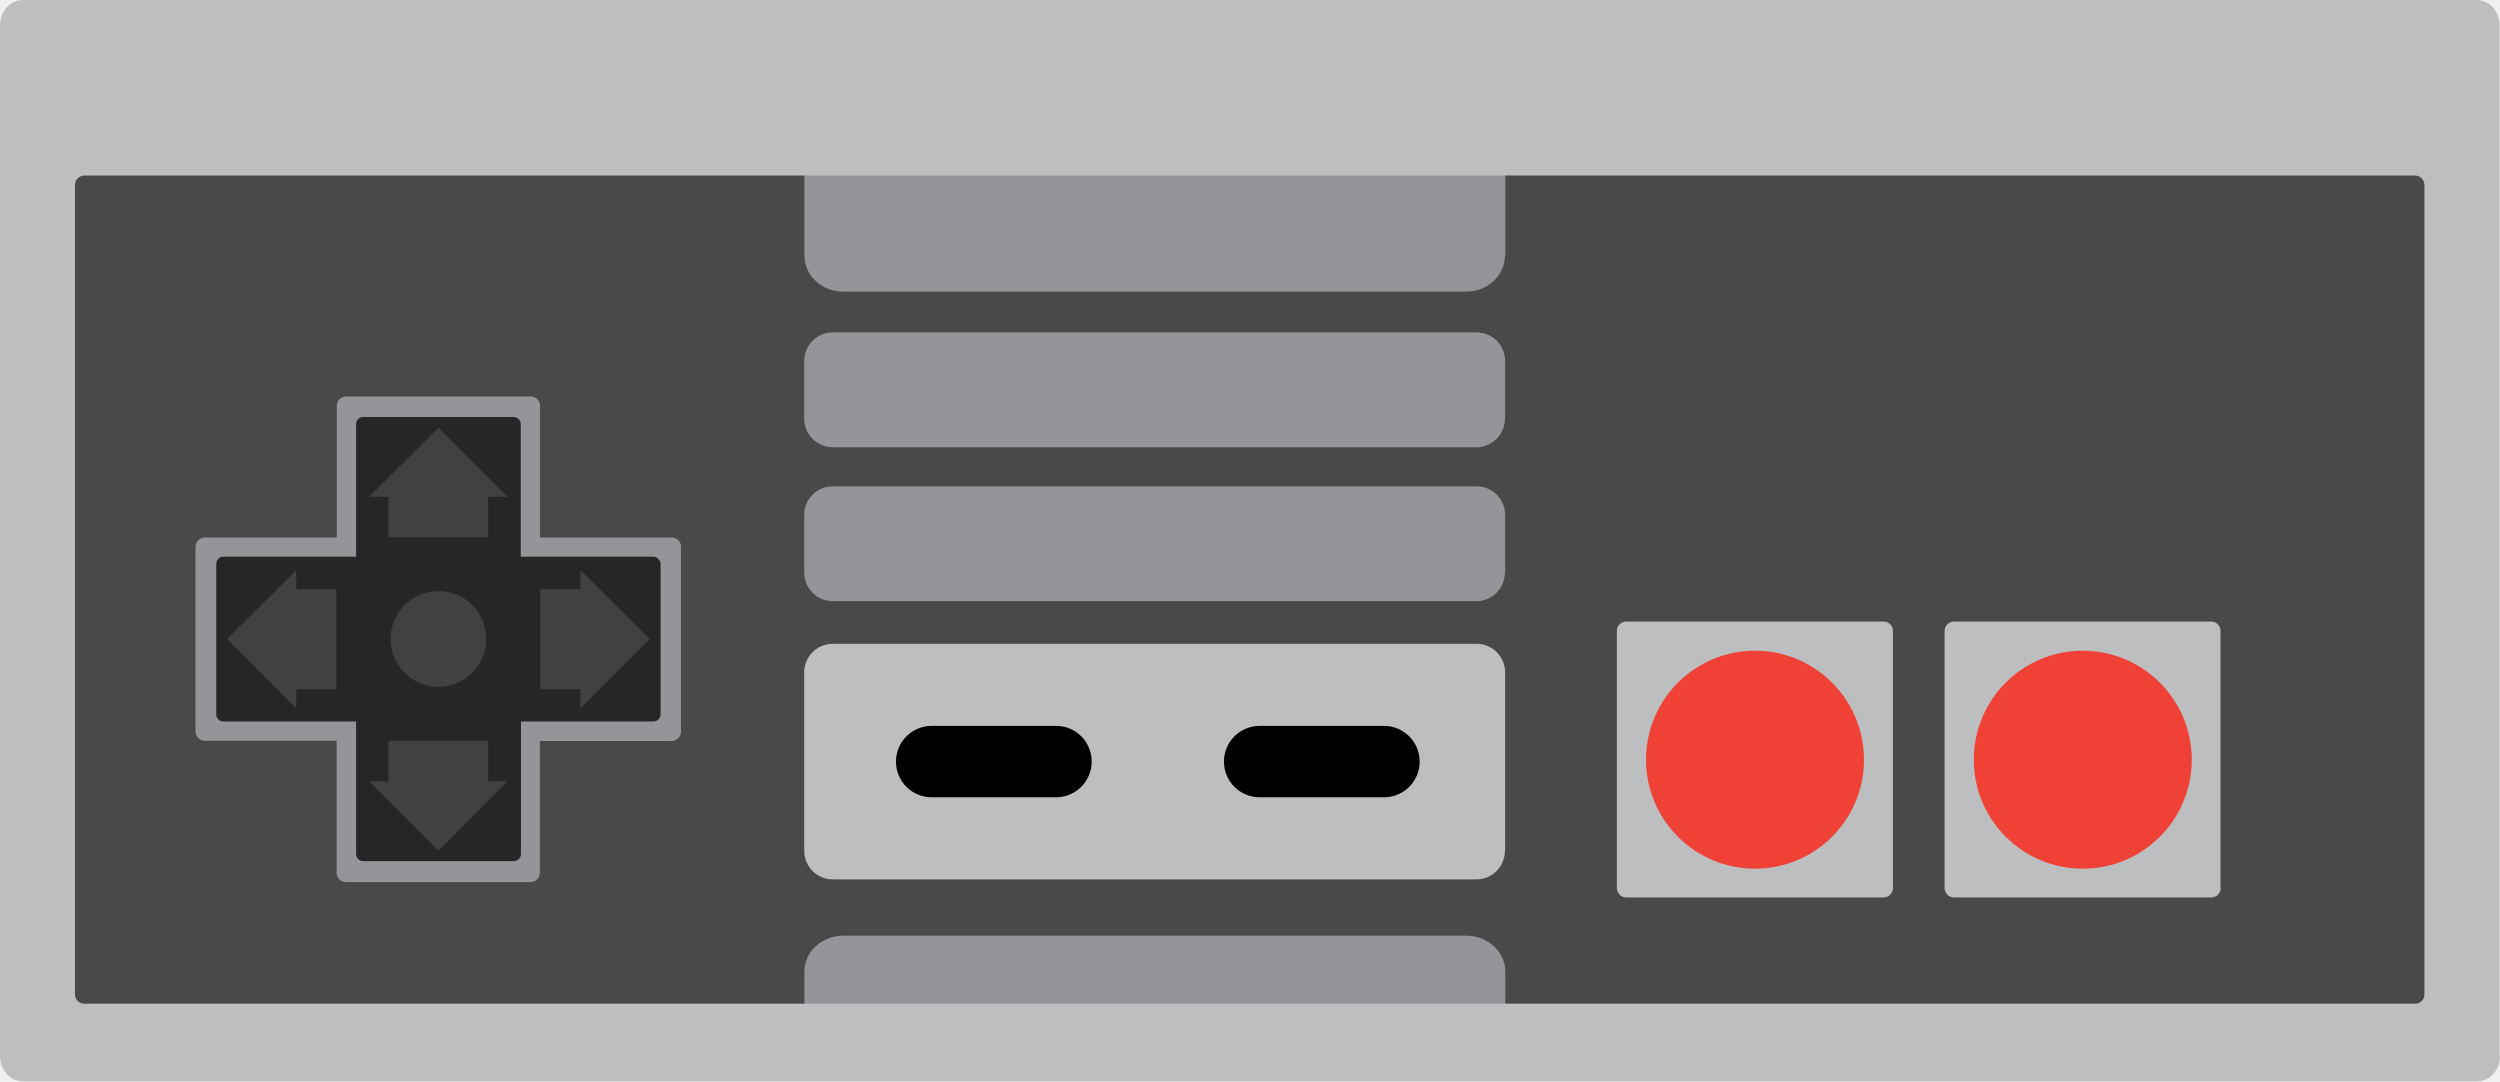
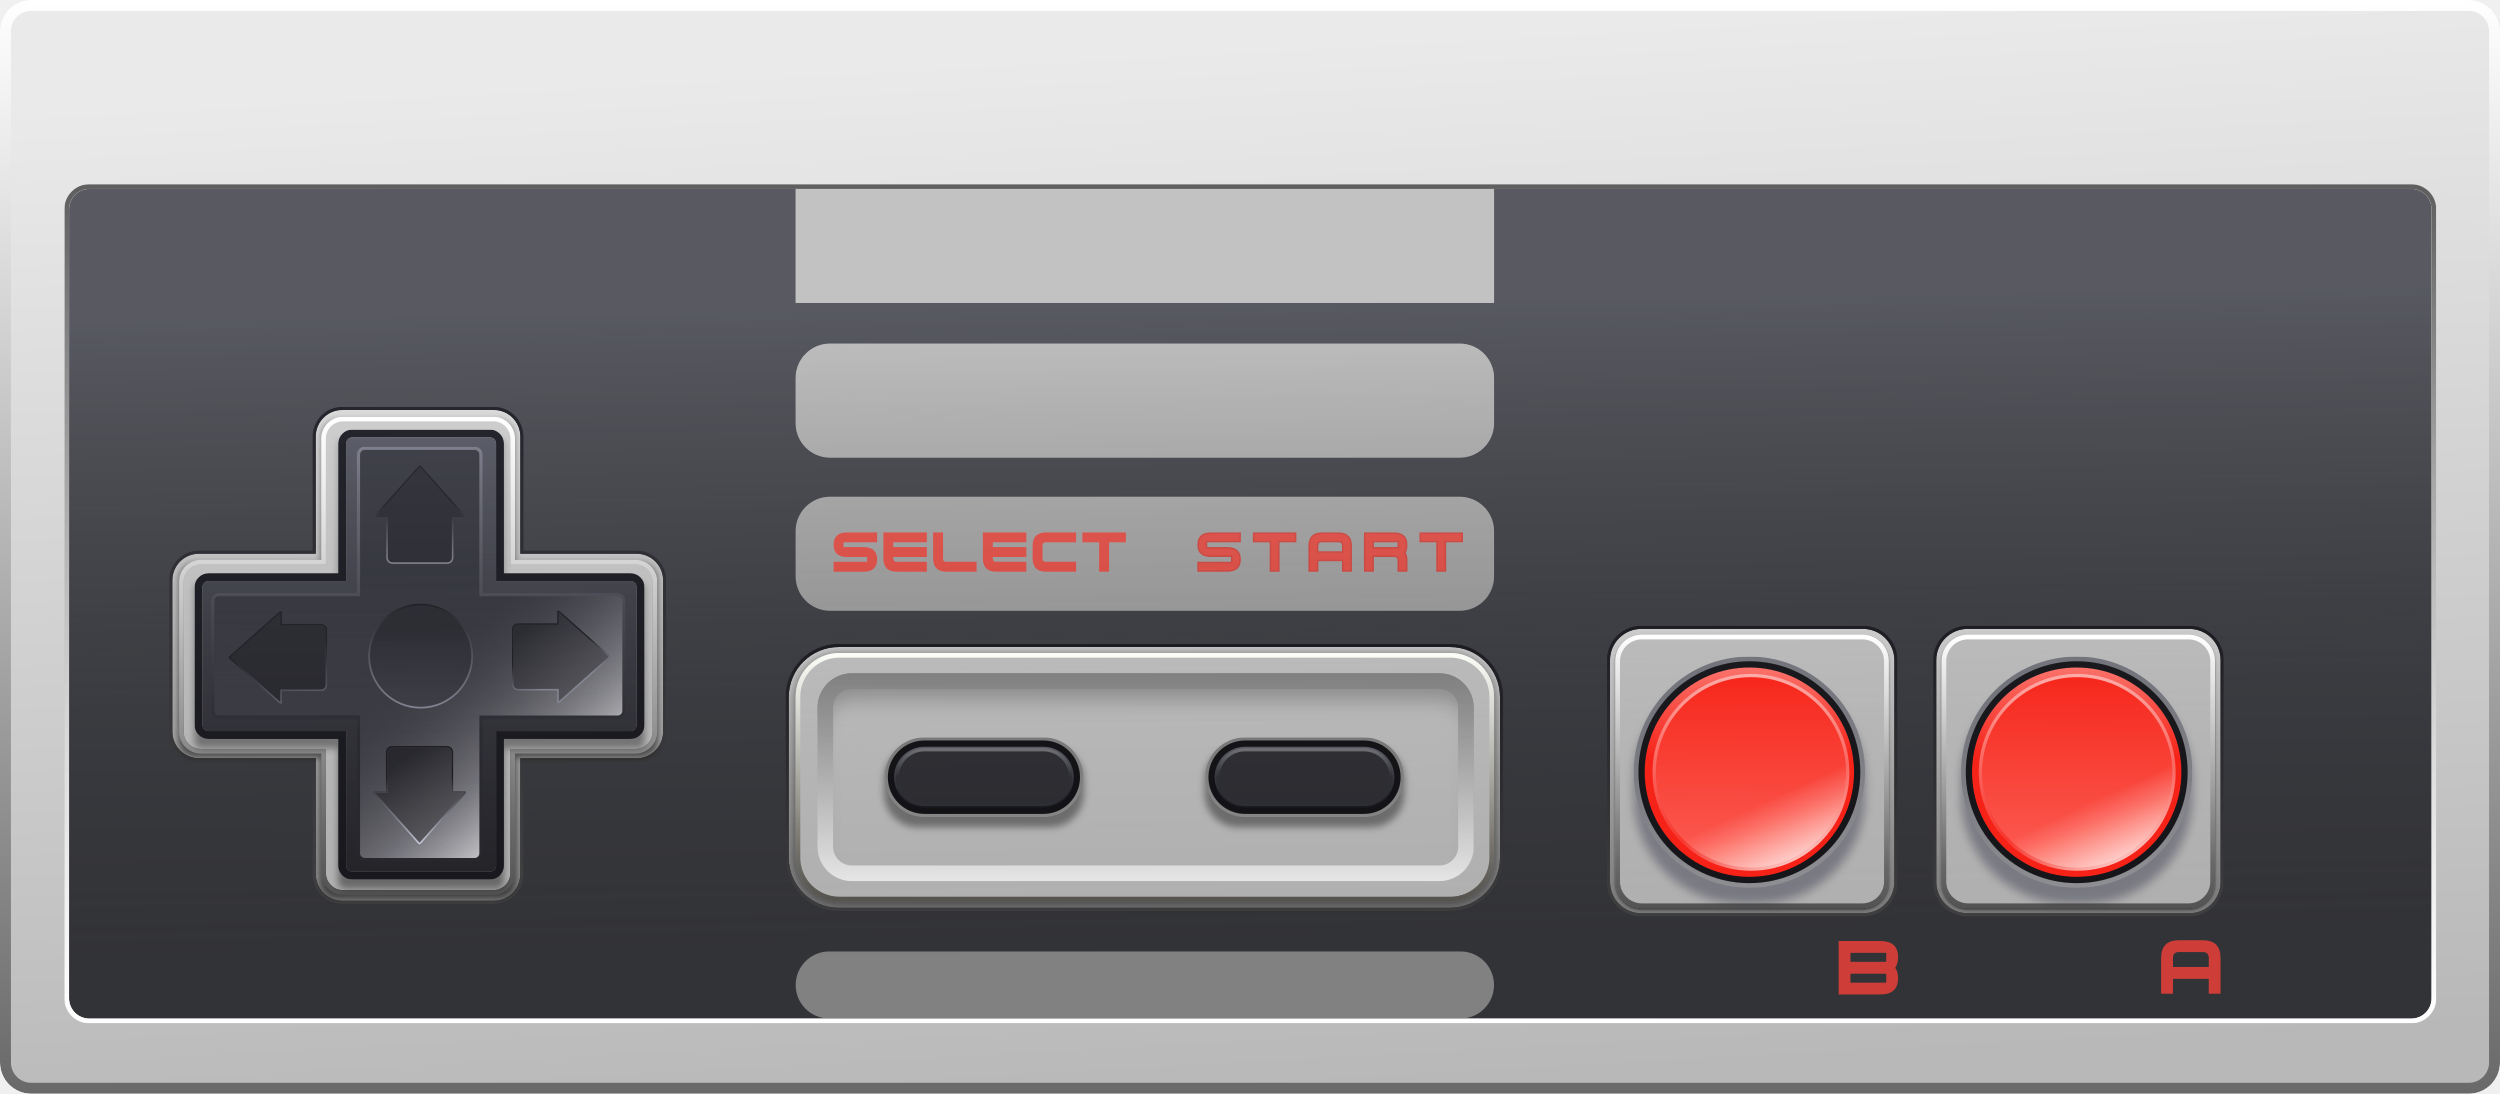
- <svg xmlns="http://www.w3.org/2000/svg" version="1.1" baseProfile="tiny" x="0px" y="0px" viewBox="0 163.4 1190.6 515.1" xml:space="preserve">
-   <rect x="30.4" y="241.6" fill="#494949" width="1128.8" height="404.6" />
-   <path fill="#939598" d="M319.9,419.4h-62.7v-62.7c0-2.5-2-4.5-4.5-4.5h-87.8c-2.5,0-4.5,2-4.5,4.5v62.7H97.6c-2.5,0-4.5,2-4.5,4.5  v87.8c0,2.5,2,4.5,4.5,4.5h62.7V579c0,2.5,2,4.5,4.5,4.5h87.8c2.5,0,4.5-2,4.5-4.5v-62.7h62.7c2.5,0,4.5-2,4.5-4.5v-87.8  C324.5,421.4,322.4,419.4,319.9,419.4z" />
-   <g>
-     <path fill="#BCBEC0" d="M901.5,586.3c0,2.5-2,4.5-4.5,4.5H774.5c-2.5,0-4.5-2-4.5-4.5V463.9c0-2.5,2-4.5,4.5-4.5H897   c2.5,0,4.5,2,4.5,4.5L901.5,586.3L901.5,586.3z" />
-     <circle id="b" fill="#EF4136" cx="835.8" cy="525.2" r="51.9" />
+ <svg xmlns="http://www.w3.org/2000/svg" xmlns:xlink="http://www.w3.org/1999/xlink" width="1600px" height="700px" viewBox="0 0 1600 700" version="1.1" style="background: #000000;">
+   <defs>
+     <linearGradient x1="38.131%" y1="5.319%" x2="50%" y2="100%" id="linearGradient-1">
+       <stop stop-color="#EAEAEA" offset="0%" />
+       <stop stop-color="#B8B8B8" offset="100%" />
+     </linearGradient>
+     <linearGradient x1="50%" y1="0%" x2="50%" y2="100%" id="linearGradient-2">
+       <stop stop-color="#FFFFFF" offset="0%" />
+       <stop stop-color="#696969" offset="100%" />
+     </linearGradient>
+     <rect id="path-3" x="0" y="-8.94069672e-08" width="1600" height="700" rx="20" />
+     <mask id="mask-4" maskContentUnits="userSpaceOnUse" maskUnits="objectBoundingBox" x="0" y="0" width="1600" height="700" fill="white">
+       <use xlink:href="#path-3" />
+     </mask>
+     <mask id="mask-6" maskContentUnits="userSpaceOnUse" maskUnits="objectBoundingBox" x="0" y="0" width="1600" height="700" fill="white">
+       <use xlink:href="#path-3" />
+     </mask>
+     <linearGradient x1="50%" y1="0%" x2="50%" y2="100%" id="linearGradient-7">
+       <stop stop-color="#686868" offset="0%" />
+       <stop stop-color="#FEFEFE" offset="100%" />
+     </linearGradient>
+     <rect id="path-8" x="44.2" y="120.9" width="1512" height="531" rx="13" />
+     <mask id="mask-9" maskContentUnits="userSpaceOnUse" maskUnits="objectBoundingBox" x="-3" y="-3" width="1518" height="537">
+       <rect x="41.2" y="117.9" width="1518" height="537" fill="white" />
+       <use xlink:href="#path-8" fill="black" />
+     </mask>
+     <linearGradient x1="50%" y1="0%" x2="50%" y2="100%" id="linearGradient-10">
+       <stop stop-color="#CCCCCC" offset="0%" />
+       <stop stop-color="#949494" offset="100%" />
+     </linearGradient>
+     <linearGradient x1="50%" y1="0%" x2="50%" y2="100%" id="linearGradient-11">
+       <stop stop-color="#1D1D23" offset="0%" />
+       <stop stop-color="#4D4D4F" offset="100%" />
+     </linearGradient>
+     <path d="M223,92.4 L223,17.399 C223,8.009 215.391,0.4 206.005,0.4 L109.095,0.4 C99.704,0.4 92.1,8.011 92.1,17.399 L92.1,92.4 L17.299,92.4 C7.909,92.4 0.3,100.009 0.3,109.395 L0.3,206.305 C0.3,215.696 7.911,223.3 17.299,223.3 L92.1,223.3 L92.1,297.501 C92.1,306.891 99.709,314.5 109.095,314.5 L206.005,314.5 C215.396,314.5 223,306.889 223,297.501 L223,223.3 L297.401,223.3 C306.791,223.3 314.4,215.691 314.4,206.305 L314.4,109.395 C314.4,100.004 306.789,92.4 297.401,92.4 L223,92.4 Z" id="path-12" />
+     <mask id="mask-13" maskContentUnits="userSpaceOnUse" maskUnits="objectBoundingBox" x="-2" y="-2" width="318.1" height="318.1">
+       <rect x="-1.7" y="-1.6" width="318.1" height="318.1" fill="white" />
+       <use xlink:href="#path-12" fill="black" />
+     </mask>
+     <linearGradient x1="50%" y1="0%" x2="50%" y2="100%" id="linearGradient-14">
+       <stop stop-color="#FEFEFE" offset="0%" />
+       <stop stop-color="#666666" offset="100%" />
+     </linearGradient>
+     <path d="M216.6,217.3 L296.601,217.3 C302.674,217.3 307.6,212.377 307.6,206.305 L307.6,110.295 C307.6,104.22 302.675,99.3 296.601,99.3 L216.6,99.3 L216.6,18.699 C216.6,12.626 211.677,7.7 205.605,7.7 L109.595,7.7 C103.52,7.7 98.6,12.625 98.6,18.699 L98.6,99.3 L18.599,99.3 C12.526,99.3 7.6,104.223 7.6,110.295 L7.6,206.305 C7.6,212.38 12.525,217.3 18.599,217.3 L98.6,217.3 L98.6,296.701 C98.6,302.774 103.523,307.7 109.595,307.7 L205.605,307.7 C211.68,307.7 216.6,302.775 216.6,296.701 L216.6,217.3 Z" id="path-15" />
+     <filter x="-50%" y="-50%" width="200%" height="200%" filterUnits="objectBoundingBox" id="filter-16">
+       <feMorphology radius="3" operator="dilate" in="SourceAlpha" result="shadowSpreadOuter1" />
+       <feOffset dx="0" dy="2" in="shadowSpreadOuter1" result="shadowOffsetOuter1" />
+       <feGaussianBlur stdDeviation="2" in="shadowOffsetOuter1" result="shadowBlurOuter1" />
+       <feComposite in="shadowBlurOuter1" in2="SourceAlpha" operator="out" result="shadowBlurOuter1" />
+       <feColorMatrix values="0 0 0 0 0   0 0 0 0 0   0 0 0 0 0  0 0 0 0.5 0" type="matrix" in="shadowBlurOuter1" />
+     </filter>
+     <mask id="mask-17" maskContentUnits="userSpaceOnUse" maskUnits="objectBoundingBox" x="-3" y="-3" width="306" height="306">
+       <rect x="4.6" y="4.7" width="306" height="306" fill="white" />
+       <use xlink:href="#path-15" fill="black" />
+     </mask>
+     <linearGradient x1="50%" y1="0%" x2="50%" y2="100%" id="linearGradient-18">
+       <stop stop-color="#CCCCCC" offset="0%" />
+       <stop stop-color="#8E8E8E" offset="100%" />
+     </linearGradient>
+     <linearGradient x1="50%" y1="0%" x2="50%" y2="150.288%" id="linearGradient-19">
+       <stop stop-color="#1D1D23" offset="0%" />
+       <stop stop-color="#656565" offset="100%" />
+     </linearGradient>
+     <rect id="path-20" x="0.8" y="0.1" width="455.2" height="166.9" rx="32" />
+     <mask id="mask-21" maskContentUnits="userSpaceOnUse" maskUnits="objectBoundingBox" x="-2" y="-2" width="459.2" height="170.9">
+       <rect x="-1.2" y="-1.9" width="459.2" height="170.9" fill="white" />
+       <use xlink:href="#path-20" fill="black" />
+     </mask>
+     <linearGradient x1="50%" y1="0%" x2="50%" y2="100%" id="linearGradient-22">
+       <stop stop-color="#FBFEF7" offset="0%" />
+       <stop stop-color="#67645D" offset="100%" />
+     </linearGradient>
+     <rect id="path-23" x="5.2" y="3.9" width="447" height="159" rx="28" />
+     <filter x="-50%" y="-50%" width="200%" height="200%" filterUnits="objectBoundingBox" id="filter-24">
+       <feOffset dx="0" dy="1" in="SourceAlpha" result="shadowOffsetOuter1" />
+       <feGaussianBlur stdDeviation="3.5" in="shadowOffsetOuter1" result="shadowBlurOuter1" />
+       <feComposite in="shadowBlurOuter1" in2="SourceAlpha" operator="out" result="shadowBlurOuter1" />
+       <feColorMatrix values="0 0 0 0 0   0 0 0 0 0   0 0 0 0 0  0 0 0 0.5 0" type="matrix" in="shadowBlurOuter1" />
+     </filter>
+     <mask id="mask-25" maskContentUnits="userSpaceOnUse" maskUnits="objectBoundingBox" x="0" y="0" width="447" height="159" fill="white">
+       <use xlink:href="#path-23" />
+     </mask>
+     <linearGradient x1="56.18%" y1="100%" x2="56.18%" y2="0%" id="linearGradient-26">
+       <stop stop-color="#E9E9E9" offset="0%" />
+       <stop stop-color="#858585" offset="100%" />
+     </linearGradient>
+     <rect id="path-27" x="19.2" y="16.9" width="420" height="133" rx="22" />
+     <filter x="-50%" y="-50%" width="200%" height="200%" filterUnits="objectBoundingBox" id="filter-28">
+       <feGaussianBlur stdDeviation="7" in="SourceAlpha" result="shadowBlurInner1" />
+       <feOffset dx="0" dy="16" in="shadowBlurInner1" result="shadowOffsetInner1" />
+       <feComposite in="shadowOffsetInner1" in2="SourceAlpha" operator="arithmetic" k2="-1" k3="1" result="shadowInnerInner1" />
+       <feColorMatrix values="0 0 0 0 0   0 0 0 0 0   0 0 0 0 0  0 0 0 0.238 0" type="matrix" in="shadowInnerInner1" />
+     </filter>
+     <mask id="mask-29" maskContentUnits="userSpaceOnUse" maskUnits="objectBoundingBox" x="0" y="0" width="420" height="133" fill="white">
+       <use xlink:href="#path-27" />
+     </mask>
+     <linearGradient x1="50%" y1="0%" x2="50%" y2="100%" id="linearGradient-30">
+       <stop stop-color="#CCCCCC" offset="0%" />
+       <stop stop-color="#8E8E8E" offset="100%" />
+     </linearGradient>
+     <rect id="path-31" x="-7.4505806e-08" y="0.2" width="182" height="182" rx="20" />
+     <mask id="mask-32" maskContentUnits="userSpaceOnUse" maskUnits="objectBoundingBox" x="-2" y="-2" width="186" height="186">
+       <rect x="-2" y="-1.8" width="186" height="186" fill="white" />
+       <use xlink:href="#path-31" fill="black" />
+     </mask>
+     <linearGradient x1="50%" y1="0%" x2="50%" y2="100%" id="linearGradient-33">
+       <stop stop-color="#FFFFFF" offset="0%" />
+       <stop stop-color="#656565" offset="100%" />
+     </linearGradient>
+     <rect id="path-34" x="3.4" y="3.9" width="175" height="175" rx="17" />
+     <filter x="-50%" y="-50%" width="200%" height="200%" filterUnits="objectBoundingBox" id="filter-35">
+       <feOffset dx="0" dy="1" in="SourceAlpha" result="shadowOffsetOuter1" />
+       <feGaussianBlur stdDeviation="1" in="shadowOffsetOuter1" result="shadowBlurOuter1" />
+       <feComposite in="shadowBlurOuter1" in2="SourceAlpha" operator="out" result="shadowBlurOuter1" />
+       <feColorMatrix values="0 0 0 0 0   0 0 0 0 0   0 0 0 0 0  0 0 0 0.5 0" type="matrix" in="shadowBlurOuter1" />
+     </filter>
+     <mask id="mask-36" maskContentUnits="userSpaceOnUse" maskUnits="objectBoundingBox" x="0" y="0" width="175" height="175" fill="white">
+       <use xlink:href="#path-34" />
+     </mask>
+     <rect id="path-37" x="-7.4505806e-08" y="0.2" width="182" height="182" rx="20" />
+     <mask id="mask-38" maskContentUnits="userSpaceOnUse" maskUnits="objectBoundingBox" x="-2" y="-2" width="186" height="186">
+       <rect x="-2" y="-1.8" width="186" height="186" fill="white" />
+       <use xlink:href="#path-37" fill="black" />
+     </mask>
+     <rect id="path-39" x="3.4" y="3.9" width="175" height="175" rx="17" />
+     <filter x="-50%" y="-50%" width="200%" height="200%" filterUnits="objectBoundingBox" id="filter-40">
+       <feOffset dx="0" dy="1" in="SourceAlpha" result="shadowOffsetOuter1" />
+       <feGaussianBlur stdDeviation="1" in="shadowOffsetOuter1" result="shadowBlurOuter1" />
+       <feComposite in="shadowBlurOuter1" in2="SourceAlpha" operator="out" result="shadowBlurOuter1" />
+       <feColorMatrix values="0 0 0 0 0   0 0 0 0 0   0 0 0 0 0  0 0 0 0.5 0" type="matrix" in="shadowBlurOuter1" />
+     </filter>
+     <mask id="mask-41" maskContentUnits="userSpaceOnUse" maskUnits="objectBoundingBox" x="0" y="0" width="175" height="175" fill="white">
+       <use xlink:href="#path-39" />
+     </mask>
+     <linearGradient x1="50%" y1="-70.204%" x2="50%" y2="43.554%" id="linearGradient-42">
+       <stop stop-color="#FFFFFF" offset="0%" />
+       <stop stop-color="#F7281C" offset="100%" />
+     </linearGradient>
+     <linearGradient x1="50%" y1="0%" x2="67.681%" y2="168.345%" id="linearGradient-43">
+       <stop stop-color="#787981" offset="0%" />
+       <stop stop-color="#B8B8B8" offset="100%" />
+     </linearGradient>
+     <circle id="path-44" cx="69.9" cy="69.9" r="69" />
+     <filter x="-50%" y="-50%" width="200%" height="200%" filterUnits="objectBoundingBox" id="filter-45">
+       <feMorphology radius="5" operator="dilate" in="SourceAlpha" result="shadowSpreadOuter1" />
+       <feOffset dx="0" dy="10" in="shadowSpreadOuter1" result="shadowOffsetOuter1" />
+       <feGaussianBlur stdDeviation="3" in="shadowOffsetOuter1" result="shadowBlurOuter1" />
+       <feComposite in="shadowBlurOuter1" in2="SourceAlpha" operator="out" result="shadowBlurOuter1" />
+       <feColorMatrix values="0 0 0 0 0.18   0 0 0 0 0.184   0 0 0 0 0.267  0 0 0 0.332 0" type="matrix" in="shadowBlurOuter1" />
+     </filter>
+     <mask id="mask-46" maskContentUnits="userSpaceOnUse" maskUnits="objectBoundingBox" x="-5" y="-5" width="148" height="148">
+       <rect x="-4.1" y="-4.1" width="148" height="148" fill="white" />
+       <use xlink:href="#path-44" fill="black" />
+     </mask>
+     <linearGradient x1="50%" y1="147.745%" x2="50%" y2="0%" id="linearGradient-47">
+       <stop stop-color="#FF9388" offset="0%" />
+       <stop stop-color="#F7281C" offset="100%" />
+     </linearGradient>
+     <linearGradient x1="50%" y1="100%" x2="50%" y2="-34.549%" id="linearGradient-48">
+       <stop stop-color="#F72E22" offset="0%" />
+       <stop stop-color="#FFDDDD" offset="100%" />
+     </linearGradient>
+     <circle id="path-49" cx="70.2" cy="70" r="63" />
+     <mask id="mask-50" maskContentUnits="userSpaceOnUse" maskUnits="objectBoundingBox" x="0" y="0" width="126" height="126" fill="white">
+       <use xlink:href="#path-49" />
+     </mask>
+     <linearGradient x1="69.314%" y1="110.061%" x2="50%" y2="68.138%" id="linearGradient-51">
+       <stop stop-color="#FFFFFF" offset="0%" />
+       <stop stop-color="#FFFFFF" stop-opacity="0" offset="100%" />
+     </linearGradient>
+     <circle id="path-52" cx="69.2" cy="69.9" r="69" />
+     <filter x="-50%" y="-50%" width="200%" height="200%" filterUnits="objectBoundingBox" id="filter-53">
+       <feMorphology radius="5" operator="dilate" in="SourceAlpha" result="shadowSpreadOuter1" />
+       <feOffset dx="0" dy="10" in="shadowSpreadOuter1" result="shadowOffsetOuter1" />
+       <feGaussianBlur stdDeviation="3" in="shadowOffsetOuter1" result="shadowBlurOuter1" />
+       <feComposite in="shadowBlurOuter1" in2="SourceAlpha" operator="out" result="shadowBlurOuter1" />
+       <feColorMatrix values="0 0 0 0 0.18   0 0 0 0 0.184   0 0 0 0 0.267  0 0 0 0.332 0" type="matrix" in="shadowBlurOuter1" />
+     </filter>
+     <mask id="mask-54" maskContentUnits="userSpaceOnUse" maskUnits="objectBoundingBox" x="-5" y="-5" width="148" height="148">
+       <rect x="-4.8" y="-4.1" width="148" height="148" fill="white" />
+       <use xlink:href="#path-52" fill="black" />
+     </mask>
+     <circle id="path-55" cx="70.2" cy="70" r="63" />
+     <mask id="mask-56" maskContentUnits="userSpaceOnUse" maskUnits="objectBoundingBox" x="0" y="0" width="126" height="126" fill="white">
+       <use xlink:href="#path-55" />
+     </mask>
+     <linearGradient x1="50%" y1="0%" x2="50%" y2="100%" id="linearGradient-57">
+       <stop stop-color="#4A4B54" offset="0%" />
+       <stop stop-color="#2B2B31" offset="100%" />
+     </linearGradient>
+     <path d="M92.5,92.9 L4.497,92.9 C2.293,92.9 0.5,94.692 0.5,96.903 L0.5,184.897 C0.5,187.11 2.289,188.9 4.497,188.9 L92.5,188.9 L92.5,274.903 C92.5,277.107 94.292,278.9 96.503,278.9 L184.497,278.9 C186.71,278.9 188.5,277.111 188.5,274.903 L188.5,188.9 L274.503,188.9 C276.707,188.9 278.5,187.108 278.5,184.897 L278.5,96.903 C278.5,94.69 276.711,92.9 274.503,92.9 L188.5,92.9 L188.5,4.897 C188.5,2.693 186.708,0.9 184.497,0.9 L96.503,0.9 C94.29,0.9 92.5,2.689 92.5,4.897 L92.5,92.9 Z" id="path-58" />
+     <filter x="-50%" y="-50%" width="200%" height="200%" filterUnits="objectBoundingBox" id="filter-59">
+       <feMorphology radius="5" operator="dilate" in="SourceAlpha" result="shadowSpreadOuter1" />
+       <feOffset dx="0" dy="6" in="shadowSpreadOuter1" result="shadowOffsetOuter1" />
+       <feGaussianBlur stdDeviation="2.5" in="shadowOffsetOuter1" result="shadowBlurOuter1" />
+       <feComposite in="shadowBlurOuter1" in2="SourceAlpha" operator="out" result="shadowBlurOuter1" />
+       <feColorMatrix values="0 0 0 0 0   0 0 0 0 0   0 0 0 0 0  0 0 0 0.33 0" type="matrix" in="shadowBlurOuter1" />
+     </filter>
+     <mask id="mask-60" maskContentUnits="userSpaceOnUse" maskUnits="objectBoundingBox" x="-5" y="-5" width="288" height="288">
+       <rect x="-4.5" y="-4.1" width="288" height="288" fill="white" />
+       <use xlink:href="#path-58" fill="black" />
+     </mask>
+     <linearGradient x1="50%" y1="29.264%" x2="50%" y2="100%" id="linearGradient-61">
+       <stop stop-color="#34353C" offset="0%" />
+       <stop stop-color="#4A4A53" offset="100%" />
+     </linearGradient>
+     <linearGradient x1="50%" y1="-22.522%" x2="50%" y2="70.005%" id="linearGradient-62">
+       <stop stop-color="#797986" offset="0%" />
+       <stop stop-color="#2E2E35" offset="100%" />
+     </linearGradient>
+     <path d="M101.43,102.54 L11.101,102.54 C9.443,102.54 8.1,103.881 8.1,105.535 L8.1,175.943 C8.1,177.596 9.444,178.938 11.101,178.938 L101.43,178.938 L101.43,267.099 C101.43,268.757 102.771,270.1 104.425,270.1 L174.833,270.1 C176.486,270.1 177.828,268.756 177.828,267.099 L177.828,178.938 L266.299,178.938 C267.957,178.938 269.3,177.597 269.3,175.943 L269.3,105.535 C269.3,103.882 267.956,102.54 266.299,102.54 L177.828,102.54 L177.828,11.901 C177.828,10.243 176.488,8.9 174.833,8.9 L104.425,8.9 C102.772,8.9 101.43,10.244 101.43,11.901 L101.43,102.54 Z" id="path-63" />
+     <mask id="mask-64" maskContentUnits="userSpaceOnUse" maskUnits="objectBoundingBox" x="-2" y="-2" width="265.2" height="265.2">
+       <rect x="6.1" y="6.9" width="265.2" height="265.2" fill="white" />
+       <use xlink:href="#path-63" fill="black" />
+     </mask>
+     <linearGradient x1="78.803%" y1="100%" x2="44.394%" y2="58.543%" id="linearGradient-65">
+       <stop stop-color="#FFFFFF" offset="0%" />
+       <stop stop-color="#4A4A53" stop-opacity="0" offset="100%" />
+     </linearGradient>
+     <linearGradient x1="50%" y1="171.941%" x2="50%" y2="20.467%" id="linearGradient-66">
+       <stop stop-color="#575762" offset="0%" />
+       <stop stop-color="#2C2C33" offset="100%" />
+     </linearGradient>
+     <linearGradient x1="50%" y1="0%" x2="50%" y2="100%" id="linearGradient-67">
+       <stop stop-color="#222226" offset="0%" />
+       <stop stop-color="#898A97" offset="100%" />
+     </linearGradient>
+     <linearGradient x1="187.481%" y1="286.703%" x2="34.249%" y2="9.218%" id="linearGradient-68">
+       <stop stop-color="#FFFFFF" offset="0%" />
+       <stop stop-color="#2C2C33" offset="100%" />
+     </linearGradient>
+     <linearGradient x1="50%" y1="31.043%" x2="50%" y2="100%" id="linearGradient-69">
+       <stop stop-color="#222226" offset="0%" />
+       <stop stop-color="#CCCDDB" offset="100%" />
+     </linearGradient>
+     <path d="M8,29 L7.10542736e-15,29 L28.5,61 L57,29 L49,29 L49,3.001 C49,1.352 47.658,0 46.002,0 L10.998,0 C9.341,0 8,1.343 8,3.001 L8,29 Z" id="path-70" />
+     <mask id="mask-71" maskContentUnits="userSpaceOnUse" maskUnits="objectBoundingBox" x="-1" y="-1" width="59" height="63">
+       <rect x="-1" y="-1" width="59" height="63" fill="white" />
+       <use xlink:href="#path-70" fill="black" />
+     </mask>
+     <linearGradient x1="36.569%" y1="18.948%" x2="128.963%" y2="0%" id="linearGradient-72">
+       <stop stop-color="#222226" offset="0%" />
+       <stop stop-color="#898A97" offset="100%" />
+     </linearGradient>
+     <path d="M8,29 L7.10542736e-15,29 L28.5,61 L57,29 L49,29 L49,3.001 C49,1.352 47.658,0 46.002,0 L10.998,0 C9.341,0 8,1.343 8,3.001 L8,29 Z" id="path-73" />
+     <mask id="mask-74" maskContentUnits="userSpaceOnUse" maskUnits="objectBoundingBox" x="-1" y="-1" width="59" height="63">
+       <rect x="-1" y="-1" width="59" height="63" fill="white" />
+       <use xlink:href="#path-73" fill="black" />
+     </mask>
+     <linearGradient x1="361.972%" y1="270.34%" x2="23.509%" y2="7.076%" id="linearGradient-75">
+       <stop stop-color="#FFFFFF" offset="0%" />
+       <stop stop-color="#B0B0B3" offset="37.359%" />
+       <stop stop-color="#2C2C33" offset="100%" />
+     </linearGradient>
+     <linearGradient x1="43.212%" y1="42.538%" x2="78.19%" y2="55.22%" id="linearGradient-76">
+       <stop stop-color="#222226" offset="0%" />
+       <stop stop-color="#898A97" offset="100%" />
+     </linearGradient>
+     <path d="M8,29 L7.10542736e-15,29 L28.5,61 L57,29 L49,29 L49,3.001 C49,1.352 47.658,0 46.002,0 L10.998,0 C9.341,0 8,1.343 8,3.001 L8,29 Z" id="path-77" />
+     <mask id="mask-78" maskContentUnits="userSpaceOnUse" maskUnits="objectBoundingBox" x="-1" y="-1" width="59" height="63">
+       <rect x="-1" y="-1" width="59" height="63" fill="white" />
+       <use xlink:href="#path-77" fill="black" />
+     </mask>
+     <linearGradient x1="43.947%" y1="60.682%" x2="43.947%" y2="-11.812%" id="linearGradient-79">
+       <stop stop-color="#222226" offset="0%" />
+       <stop stop-color="#898A97" offset="100%" />
+     </linearGradient>
+     <path d="M8,29 L7.10542736e-15,29 L28.5,61 L57,29 L49,29 L49,3.001 C49,1.352 47.658,0 46.002,0 L10.998,0 C9.341,0 8,1.343 8,3.001 L8,29 Z" id="path-80" />
+     <mask id="mask-81" maskContentUnits="userSpaceOnUse" maskUnits="objectBoundingBox" x="-1" y="-1" width="59" height="63">
+       <rect x="-1" y="-1" width="59" height="63" fill="white" />
+       <use xlink:href="#path-80" fill="black" />
+     </mask>
+     <linearGradient x1="50%" y1="-30.656%" x2="50%" y2="100%" id="linearGradient-82">
+       <stop stop-color="#7E7E90" offset="0%" />
+       <stop stop-color="#19191D" offset="100%" />
+     </linearGradient>
+     <linearGradient x1="50%" y1="-21.451%" x2="50%" y2="626.436%" id="linearGradient-83">
+       <stop stop-color="#828282" offset="0%" />
+       <stop stop-color="#DFDFDF" offset="100%" />
+     </linearGradient>
+     <rect id="path-84" x="0" y="0" width="119" height="43" rx="21.5" />
+     <filter x="-50%" y="-50%" width="200%" height="200%" filterUnits="objectBoundingBox" id="filter-85">
+       <feMorphology radius="4" operator="dilate" in="SourceAlpha" result="shadowSpreadOuter1" />
+       <feOffset dx="0" dy="6" in="shadowSpreadOuter1" result="shadowOffsetOuter1" />
+       <feGaussianBlur stdDeviation="2.5" in="shadowOffsetOuter1" result="shadowBlurOuter1" />
+       <feComposite in="shadowBlurOuter1" in2="SourceAlpha" operator="out" result="shadowBlurOuter1" />
+       <feColorMatrix values="0 0 0 0 0   0 0 0 0 0   0 0 0 0 0  0 0 0 0.33 0" type="matrix" in="shadowBlurOuter1" />
+     </filter>
+     <mask id="mask-86" maskContentUnits="userSpaceOnUse" maskUnits="objectBoundingBox" x="-4" y="-4" width="127" height="51">
+       <rect x="-4" y="-4" width="127" height="51" fill="white" />
+       <use xlink:href="#path-84" fill="black" />
+     </mask>
+     <linearGradient x1="50%" y1="-88.775%" x2="50%" y2="50%" id="linearGradient-87">
+       <stop stop-color="#FFFFFF" offset="0%" />
+       <stop stop-color="#34353B" offset="100%" />
+     </linearGradient>
+     <rect id="path-88" x="3" y="3" width="113" height="37" rx="18.5" />
+     <mask id="mask-89" maskContentUnits="userSpaceOnUse" maskUnits="objectBoundingBox" x="0" y="0" width="113" height="37" fill="white">
+       <use xlink:href="#path-88" />
+     </mask>
+     <rect id="path-90" x="0" y="0" width="119" height="43" rx="21.5" />
+     <filter x="-50%" y="-50%" width="200%" height="200%" filterUnits="objectBoundingBox" id="filter-91">
+       <feMorphology radius="4" operator="dilate" in="SourceAlpha" result="shadowSpreadOuter1" />
+       <feOffset dx="0" dy="6" in="shadowSpreadOuter1" result="shadowOffsetOuter1" />
+       <feGaussianBlur stdDeviation="2.5" in="shadowOffsetOuter1" result="shadowBlurOuter1" />
+       <feComposite in="shadowBlurOuter1" in2="SourceAlpha" operator="out" result="shadowBlurOuter1" />
+       <feColorMatrix values="0 0 0 0 0   0 0 0 0 0   0 0 0 0 0  0 0 0 0.33 0" type="matrix" in="shadowBlurOuter1" />
+     </filter>
+     <mask id="mask-92" maskContentUnits="userSpaceOnUse" maskUnits="objectBoundingBox" x="-4" y="-4" width="127" height="51">
+       <rect x="-4" y="-4" width="127" height="51" fill="white" />
+       <use xlink:href="#path-90" fill="black" />
+     </mask>
+     <rect id="path-93" x="3" y="3" width="113" height="37" rx="18.5" />
+     <mask id="mask-94" maskContentUnits="userSpaceOnUse" maskUnits="objectBoundingBox" x="0" y="0" width="113" height="37" fill="white">
+       <use xlink:href="#path-93" />
+     </mask>
+     <linearGradient x1="56.296%" y1="13.113%" x2="59.577%" y2="91.661%" id="linearGradient-95">
+       <stop stop-color="#FFFFFF" offset="0%" />
+       <stop stop-color="#000000" stop-opacity="0.45" offset="100%" />
+     </linearGradient>
+     <rect id="path-96" x="44.2" y="320.9" width="1512" height="531" rx="13" />
+     <mask id="mask-97" maskContentUnits="userSpaceOnUse" maskUnits="objectBoundingBox" x="-3" y="-3" width="1518" height="537">
+       <rect x="41.2" y="317.9" width="1518" height="537" fill="white" />
+       <use xlink:href="#path-96" fill="black" />
+     </mask>
+   </defs>
+   <g id="Page-1" stroke="none" stroke-width="1" fill="none" fill-rule="evenodd" transform="translate(0, -200)">
+     <g id="NES">
+       <g id="Background" transform="translate(0, 200)">
+         <mask id="mask-5" fill="white">
+           <use xlink:href="#path-3" />
+         </mask>
+         <g id="Light-Grey" stroke="url(#linearGradient-2)" mask="url(#mask-4)" stroke-width="14" fill="url(#linearGradient-1)">
+           <use mask="url(#mask-6)" xlink:href="#path-3" />
+         </g>
+         <g id="Dark-Grey" mask="url(#mask-5)">
+           <use fill="#3E3F44" fill-rule="evenodd" xlink:href="#path-8" />
+           <use stroke="url(#linearGradient-7)" mask="url(#mask-9)" stroke-width="6" xlink:href="#path-8" />
+         </g>
+       </g>
+       <g id="Graphics" transform="translate(44, 320)">
+         <rect id="Rectangle" fill="#ABABAB" opacity="0.796" x="465.2" y="488.9" width="447" height="43" rx="21.5" />
+         <rect id="Rectangle" fill="#ABABAB" opacity="0.796" x="465.2" y="197.9" width="447" height="73" rx="22" />
+         <rect id="Rectangle" fill="#ABABAB" opacity="0.796" x="465.2" y="99.9" width="447" height="73" rx="22" />
+         <rect id="Rectangle" fill="#ABABAB" opacity="0.796" x="465.2" y="0.9" width="447" height="73" />
+         <path d="M490,245.4 L508.799,245.4 C514.17,245.4 516.855,242.938 516.855,238.015 C516.855,233.091 514.17,230.629 508.799,230.629 L495.371,230.629 L495.371,226.601 L516.855,226.601 L516.855,221.23 L498.057,221.23 C492.686,221.23 490,223.728 490,228.723 C490,233.575 492.686,236.001 498.057,236.001 L511.484,236.001 L511.484,240.029 L490,240.029 L490,245.4 Z M548.696,245.4 L529.898,245.4 C524.527,245.4 521.841,242.714 521.841,237.343 L521.841,221.23 L548.696,221.23 L548.696,226.601 L527.212,226.601 L527.212,230.629 L548.696,230.629 L548.696,236.001 L527.212,236.001 L527.212,237.343 C527.212,239.134 528.107,240.029 529.898,240.029 L548.696,240.029 L548.696,245.4 Z M553.682,221.23 L553.682,237.343 C553.682,242.714 556.368,245.4 561.739,245.4 L580.538,245.4 L580.538,240.029 L561.739,240.029 C559.948,240.029 559.053,239.134 559.053,237.343 L559.053,221.23 L553.682,221.23 Z M612.379,245.4 L593.58,245.4 C588.209,245.4 585.523,242.714 585.523,237.343 L585.523,221.23 L612.379,221.23 L612.379,226.601 L590.894,226.601 L590.894,230.629 L612.379,230.629 L612.379,236.001 L590.894,236.001 L590.894,237.343 C590.894,239.134 591.789,240.029 593.58,240.029 L612.379,240.029 L612.379,245.4 Z M644.22,245.4 L625.421,245.4 C620.05,245.4 617.364,242.714 617.364,237.343 L617.364,229.287 C617.364,223.916 620.05,221.23 625.421,221.23 L644.22,221.23 L644.22,226.601 L625.421,226.601 C623.63,226.601 622.735,227.496 622.735,229.287 L622.735,237.343 C622.735,239.134 623.63,240.029 625.421,240.029 L644.22,240.029 L644.22,245.4 Z M649.205,221.23 L676.061,221.23 L676.061,226.601 L665.318,226.601 L665.318,245.4 L659.947,245.4 L659.947,226.601 L649.205,226.601 L649.205,221.23 Z" id="SELECT" stroke="#D74C45" fill="#D74C45" />
+         <path d="M722.8,245.4 L741.599,245.4 C746.97,245.4 749.655,242.938 749.655,238.015 C749.655,233.091 746.97,230.629 741.599,230.629 L728.171,230.629 L728.171,226.601 L749.655,226.601 L749.655,221.23 L730.857,221.23 C725.486,221.23 722.8,223.728 722.8,228.723 C722.8,233.575 725.486,236.001 730.857,236.001 L744.284,236.001 L744.284,240.029 L722.8,240.029 L722.8,245.4 Z M758.341,221.23 L785.196,221.23 L785.196,226.601 L774.454,226.601 L774.454,245.4 L769.083,245.4 L769.083,226.601 L758.341,226.601 L758.341,221.23 Z M815.366,233.315 L815.366,229.287 C815.366,227.496 814.471,226.601 812.681,226.601 L801.939,226.601 C800.148,226.601 799.253,227.496 799.253,229.287 L799.253,233.315 L815.366,233.315 Z M799.253,238.686 L799.253,245.4 L793.882,245.4 L793.882,229.287 C793.882,223.916 796.568,221.23 801.939,221.23 L812.681,221.23 C818.052,221.23 820.737,223.916 820.737,229.287 L820.737,245.4 L815.366,245.4 L815.366,238.686 L799.253,238.686 Z M834.794,230.629 L850.907,230.629 L850.907,226.601 L834.794,226.601 L834.794,230.629 Z M834.794,236.001 L834.794,245.4 L829.423,245.4 L829.423,221.23 L848.222,221.23 C853.593,221.23 856.279,223.683 856.279,228.588 C856.279,230.916 855.894,232.626 855.124,233.718 C855.894,234.989 856.279,236.645 856.279,238.686 L856.279,245.4 L850.907,245.4 L850.907,238.686 C850.907,236.896 850.012,236.001 848.222,236.001 L834.794,236.001 Z M864.964,221.23 L891.82,221.23 L891.82,226.601 L881.077,226.601 L881.077,245.4 L875.706,245.4 L875.706,226.601 L864.964,226.601 L864.964,221.23 Z" id="START" stroke="#C6463F" fill="#D74C45" />
+         <path d="M1140.317,495.553 L1163.169,495.553 L1163.169,489.84 L1140.317,489.84 L1140.317,495.553 Z M1140.317,508.883 L1163.169,508.883 L1163.169,503.17 L1140.317,503.17 L1140.317,508.883 Z M1132.7,516.5 L1132.7,482.223 L1159.36,482.223 C1166.977,482.223 1170.786,485.676 1170.786,492.582 C1170.786,495.4 1170.177,497.66 1168.958,499.361 C1170.177,501.037 1170.786,503.284 1170.786,506.103 C1170.786,513.034 1166.977,516.5 1159.36,516.5 L1132.7,516.5 Z" id="B" fill="#D74C45" />
+         <path d="M1369.569,498.861 L1369.569,493.148 C1369.569,490.609 1368.299,489.34 1365.76,489.34 L1350.526,489.34 C1347.987,489.34 1346.717,490.609 1346.717,493.148 L1346.717,498.861 L1369.569,498.861 Z M1346.717,506.479 L1346.717,516 L1339.1,516 L1339.1,493.148 C1339.1,485.531 1342.909,481.723 1350.526,481.723 L1365.76,481.723 C1373.377,481.723 1377.186,485.531 1377.186,493.148 L1377.186,516 L1369.569,516 L1369.569,506.479 L1346.717,506.479 Z" id="A" fill="#D74C45" />
+         <rect id="Noise" opacity="0" x="0.2" y="0.9" width="1512" height="531" rx="13" />
+       </g>
+       <g id="Shrouds" transform="translate(110, 462)">
+         <g id="Thumbpad-Shroud">
+           <g id="Combined-Shape">
+             <use fill="url(#linearGradient-10)" fill-rule="evenodd" xlink:href="#path-12" />
+             <use stroke="url(#linearGradient-11)" mask="url(#mask-13)" stroke-width="4" xlink:href="#path-12" />
+           </g>
+           <g id="Combined-Shape">
+             <use fill="black" fill-opacity="1" filter="url(#filter-16)" xlink:href="#path-15" />
+             <use fill="#BCBCBC" fill-rule="evenodd" xlink:href="#path-15" />
+             <use stroke="url(#linearGradient-14)" mask="url(#mask-17)" stroke-width="6" xlink:href="#path-15" />
+           </g>
+         </g>
+         <g id="Select-Start-Shroud" transform="translate(394, 152)">
+           <g id="Rectangle">
+             <use fill="url(#linearGradient-18)" fill-rule="evenodd" xlink:href="#path-20" />
+             <use stroke="url(#linearGradient-19)" mask="url(#mask-21)" stroke-width="4" xlink:href="#path-20" />
+           </g>
+           <g id="Rectangle">
+             <use fill="black" fill-opacity="1" filter="url(#filter-24)" xlink:href="#path-23" />
+             <use stroke="url(#linearGradient-22)" mask="url(#mask-25)" stroke-width="6" fill="#BCBCBC" fill-rule="evenodd" xlink:href="#path-23" />
+           </g>
+           <g id="Rectangle">
+             <use fill="#BCBCBC" fill-rule="evenodd" xlink:href="#path-27" />
+             <use fill="black" fill-opacity="1" filter="url(#filter-28)" xlink:href="#path-27" />
+             <use stroke="url(#linearGradient-26)" mask="url(#mask-29)" stroke-width="20" xlink:href="#path-27" />
+           </g>
+         </g>
+         <g id="B-Shroud" transform="translate(920.4, 140.3)">
+           <g id="Rectangle">
+             <use fill="url(#linearGradient-30)" fill-rule="evenodd" xlink:href="#path-31" />
+             <use stroke="url(#linearGradient-19)" mask="url(#mask-32)" stroke-width="4" xlink:href="#path-31" />
+           </g>
+           <g id="Rectangle">
+             <use fill="black" fill-opacity="1" filter="url(#filter-35)" xlink:href="#path-34" />
+             <use stroke="url(#linearGradient-33)" mask="url(#mask-36)" stroke-width="6" fill="#BCBCBC" fill-rule="evenodd" xlink:href="#path-34" />
+           </g>
+         </g>
+         <g id="A-Shroud" transform="translate(1129.2, 140.3)">
+           <g id="Rectangle">
+             <use fill="url(#linearGradient-30)" fill-rule="evenodd" xlink:href="#path-37" />
+             <use stroke="url(#linearGradient-19)" mask="url(#mask-38)" stroke-width="4" xlink:href="#path-37" />
+           </g>
+           <g id="Rectangle">
+             <use fill="black" fill-opacity="1" filter="url(#filter-40)" xlink:href="#path-39" />
+             <use stroke="url(#linearGradient-33)" mask="url(#mask-41)" stroke-width="6" fill="#BCBCBC" fill-rule="evenodd" xlink:href="#path-39" />
+           </g>
+         </g>
+       </g>
+       <g id="A-Button" transform="translate(1259.2, 624.3)">
+         <g id="Oval">
+           <use fill="black" fill-opacity="1" filter="url(#filter-45)" xlink:href="#path-44" />
+           <use fill="url(#linearGradient-42)" fill-rule="evenodd" xlink:href="#path-44" />
+           <use stroke="url(#linearGradient-43)" mask="url(#mask-46)" stroke-width="10" xlink:href="#path-44" />
+           <use stroke="#1A1A1F" stroke-width="4" xlink:href="#path-44" />
+         </g>
+         <use id="Oval" stroke="url(#linearGradient-48)" mask="url(#mask-50)" stroke-width="4.2" fill="url(#linearGradient-47)" xlink:href="#path-49" />
+         <circle id="Oval" fill="url(#linearGradient-51)" cx="70.2" cy="70" r="63" />
+       </g>
+       <g id="B-Button" transform="translate(1050.4, 624.3)">
+         <g id="Oval">
+           <use fill="black" fill-opacity="1" filter="url(#filter-53)" xlink:href="#path-52" />
+           <use fill="url(#linearGradient-42)" fill-rule="evenodd" xlink:href="#path-52" />
+           <use stroke="url(#linearGradient-43)" mask="url(#mask-54)" stroke-width="10" xlink:href="#path-52" />
+           <use stroke="#1A1A1F" stroke-width="4" xlink:href="#path-52" />
+         </g>
+         <use id="Oval" stroke="url(#linearGradient-48)" mask="url(#mask-56)" stroke-width="4.2" fill="url(#linearGradient-47)" xlink:href="#path-55" />
+         <circle id="Oval" fill="url(#linearGradient-51)" cx="70.2" cy="70" r="63" />
+       </g>
+       <g id="Thumbpad" transform="translate(129, 479)">
+         <g id="Combined-Shape">
+           <use fill="black" fill-opacity="1" filter="url(#filter-59)" xlink:href="#path-58" />
+           <use fill="url(#linearGradient-57)" fill-rule="evenodd" xlink:href="#path-58" />
+           <use stroke="#1D1D24" mask="url(#mask-60)" stroke-width="10" xlink:href="#path-58" />
+         </g>
+         <g id="Combined-Shape">
+           <use fill="url(#linearGradient-61)" fill-rule="evenodd" xlink:href="#path-63" />
+           <use stroke="url(#linearGradient-62)" mask="url(#mask-64)" stroke-width="4" xlink:href="#path-63" />
+         </g>
+         <path d="M101.43,102.54 L11.101,102.54 C9.443,102.54 8.1,103.881 8.1,105.535 L8.1,175.943 C8.1,177.596 9.444,178.938 11.101,178.938 L101.43,178.938 L101.43,267.099 C101.43,268.757 102.771,270.1 104.425,270.1 L174.833,270.1 C176.486,270.1 177.828,268.756 177.828,267.099 L177.828,178.938 L266.299,178.938 C267.957,178.938 269.3,177.597 269.3,175.943 L269.3,105.535 C269.3,103.882 267.956,102.54 266.299,102.54 L177.828,102.54 L177.828,11.901 C177.828,10.243 176.488,8.9 174.833,8.9 L104.425,8.9 C102.772,8.9 101.43,10.244 101.43,11.901 L101.43,102.54 Z" id="Combined-Shape" fill="url(#linearGradient-65)" />
+         <g id="Indentations" transform="translate(18, 19)">
+           <g id="Center-circle" transform="translate(89, 88)" stroke="url(#linearGradient-67)" stroke-width="1.15" fill="url(#linearGradient-66)">
+             <circle id="Oval-2" cx="33.2" cy="33.9" r="33" />
+           </g>
+           <g id="Bottom-arrow" transform="translate(93, 180.4)">
+             <g id="Combined-Shape">
+               <use fill="url(#linearGradient-68)" fill-rule="evenodd" xlink:href="#path-70" />
+               <use stroke="url(#linearGradient-69)" mask="url(#mask-71)" stroke-width="2" xlink:href="#path-70" />
+             </g>
+           </g>
+           <g id="Left-arrow" transform="translate(30.9, 122.8) rotate(90) translate(-30.9, -122.8) translate(2.4, 92.3)">
+             <g id="Combined-Shape">
+               <use fill="#2C2C33" fill-rule="evenodd" xlink:href="#path-73" />
+               <use stroke="url(#linearGradient-72)" mask="url(#mask-74)" stroke-width="2" xlink:href="#path-73" />
+             </g>
+           </g>
+           <g id="Right-arrow" transform="translate(212.1, 122.4) scale(-1, 1) rotate(90) translate(-212.1, -122.4) translate(183.6, 91.9)">
+             <g id="Combined-Shape">
+               <use fill="url(#linearGradient-75)" fill-rule="evenodd" xlink:href="#path-77" />
+               <use stroke="url(#linearGradient-76)" mask="url(#mask-78)" stroke-width="2" xlink:href="#path-77" />
+             </g>
+           </g>
+           <g id="Top-arrow" transform="translate(121.7, 31.4) rotate(180) translate(-121.7, -31.4) translate(93.2, 0.9)">
+             <g id="Combined-Shape">
+               <use fill="#2C2C33" fill-rule="evenodd" xlink:href="#path-80" />
+               <use stroke="url(#linearGradient-79)" mask="url(#mask-81)" stroke-width="2" xlink:href="#path-80" />
+             </g>
+           </g>
+         </g>
+       </g>
+       <g id="Start-Button" transform="translate(775.4, 675.9)">
+         <g id="Rectangle">
+           <use fill="black" fill-opacity="1" filter="url(#filter-85)" xlink:href="#path-84" />
+           <use fill="url(#linearGradient-82)" fill-rule="evenodd" xlink:href="#path-84" />
+           <use stroke="url(#linearGradient-83)" mask="url(#mask-86)" stroke-width="8" xlink:href="#path-84" />
+           <use stroke="#16161A" stroke-width="4" xlink:href="#path-84" />
+         </g>
+         <use id="Rectangle" stroke="url(#linearGradient-87)" mask="url(#mask-89)" stroke-width="4" fill="#333339" xlink:href="#path-88" />
+       </g>
+       <g id="Select-Button" transform="translate(570.2, 675.9)">
+         <g id="Rectangle">
+           <use fill="black" fill-opacity="1" filter="url(#filter-91)" xlink:href="#path-90" />
+           <use fill="url(#linearGradient-82)" fill-rule="evenodd" xlink:href="#path-90" />
+           <use stroke="url(#linearGradient-83)" mask="url(#mask-92)" stroke-width="8" xlink:href="#path-90" />
+           <use stroke="#16161A" stroke-width="4" xlink:href="#path-90" />
+         </g>
+         <use id="Rectangle" stroke="url(#linearGradient-87)" mask="url(#mask-94)" stroke-width="4" fill="#333339" xlink:href="#path-93" />
+       </g>
+       <g id="Gradient" opacity="0.428" style="mix-blend-mode: overlay;">
+         <use fill="url(#linearGradient-95)" fill-rule="evenodd" style="mix-blend-mode: overlay;" xlink:href="#path-96" />
+         <use stroke="url(#linearGradient-7)" mask="url(#mask-97)" stroke-width="6" xlink:href="#path-96" />
+       </g>
+     </g>
  </g>
-   <g>
-     <path fill="#BCBEC0" d="M1057.6,586.3c0,2.5-2,4.5-4.5,4.5H930.6c-2.5,0-4.5-2-4.5-4.5V463.9c0-2.5,2-4.5,4.5-4.5h122.4   c2.5,0,4.5,2,4.5,4.5V586.3z" />
-     <circle id="a" fill="#EF4136" cx="991.9" cy="525.2" r="51.9" />
+   <g fill="transparent" transform="translate(0, -200)">
+     <circle id="snex-button-A" cx="1329.6" cy="694" r="74" />
+     <circle id="snex-button-B" cx="1119.1" cy="694.3" r="74" />
+     <circle id="snex-button-SELECT" cx="629.7" cy="694" r="74" />
+     <circle id="snex-button-RIGHT" cx="373" cy="619" r="74" />
+     <circle id="snex-button-UP" cx="267.4" cy="512" r="74" />
+     <circle id="snex-button-DOWN" cx="267" cy="727.7" r="74" />
+     <circle id="snex-button-LEFT" cx="162.8" cy="619" r="74" />
+     <circle id="snex-button-START" cx="838.1" cy="694" r="74" />
  </g>
-   <path fill="#262626" d="M311.1,428.5H248v-63.1c0-1.9-1.5-3.4-3.4-3.4H173c-1.9,0-3.4,1.5-3.4,3.4v63.1h-63.2  c-1.9,0-3.4,1.5-3.4,3.4v71.7c0,1.9,1.5,3.4,3.4,3.4h63.2v63.1c0,1.9,1.5,3.4,3.4,3.4h71.7c1.9,0,3.4-1.5,3.4-3.4V507h63.1  c1.9,0,3.4-1.5,3.4-3.4v-71.7C314.5,430.1,312.9,428.5,311.1,428.5z" />
-   <polygon id="left" fill="#414042" points="160.2,444 141.1,444 141.1,434.9 108.1,467.7 141.1,500.8 141.1,491.6 160.2,491.6 " />
-   <polygon id="right" fill="#414042" points="257.3,491.6 276.4,491.6 276.4,500.8 309.4,467.7 276.4,434.9 276.4,444 257.3,444 " />
-   <polygon id="up" fill="#414042" points="232.5,419.2 232.5,400 241.7,400 208.8,367.1 175.8,400 185,400 185,419.2 " />
-   <polygon id="down" fill="#414042" points="185,516.2 185,535.5 175.8,535.5 208.8,568.5 241.7,535.5 232.5,535.5 232.5,516.2 " />
-   <circle fill="#414042" cx="208.8" cy="467.7" r="22.8" />
-   <rect x="354.5" y="246.8" fill="none" width="385.3" height="394.6" />
-   <path fill="#939598" d="M716.7,285.2c0,9.4-8.3,17.1-18.5,17.1H401.6c-10.2,0-18.5-7.7-18.5-17.1V237c0-9.4,8.3-17.1,18.5-17.1  h296.8c10.2,0,18.5,7.7,18.5,17.1v48.2H716.7z" />
-   <rect x="354.5" y="246.8" fill="none" width="385.3" height="394.6" />
-   <rect x="354.5" y="246.8" fill="none" width="385.3" height="394.6" />
-   <path fill="#939598" d="M716.7,362.8c0,7.5-6.1,13.6-13.6,13.6H396.6c-7.5,0-13.6-6.1-13.6-13.6v-27.5c0-7.5,6.1-13.6,13.6-13.6  h306.6c7.5,0,13.6,6.1,13.6,13.6V362.8z" />
-   <rect x="354.5" y="246.8" fill="none" width="385.3" height="394.6" />
-   <path fill="#939598" d="M716.7,436.1c0,7.5-6.1,13.6-13.6,13.6H396.6c-7.5,0-13.6-6.1-13.6-13.6v-27.5c0-7.5,6.1-13.6,13.6-13.6  h306.6c7.5,0,13.6,6.1,13.6,13.6V436.1z" />
-   <path fill="#BCBEC0" d="M716.7,568.6c0,7.5-6.1,13.6-13.6,13.6H396.6c-7.5,0-13.6-6.1-13.6-13.6v-85c0-7.5,6.1-13.6,13.6-13.6h306.6  c7.5,0,13.6,6.1,13.6,13.6V568.6z" />
-   <path id="select" d="M519.9,526.1c0,9.4-7.6,17-17,17h-59.2c-9.4,0-17-7.6-17-17l0,0c0-9.4,7.6-17,17-17H503  C512.4,509.1,519.9,516.7,519.9,526.1L519.9,526.1z" />
-   <path id="start" d="M676.1,526.1c0,9.4-7.6,17-17,17h-59.2c-9.4,0-17-7.6-17-17l0,0c0-9.4,7.6-17,17-17h59.2  C668.5,509.1,676.1,516.7,676.1,526.1L676.1,526.1z" />
-   <path fill="#939598" d="M716.9,659.2v-33.1c0-9.4-8.4-17.1-18.5-17.1H401.6c-10.3,0-18.5,7.7-18.5,17.1v33.1H716.9z" />
-   <path fill="#BCBEC0" d="M1190.4,666.3V175.6c0-6.8-4.9-12.2-10.9-12.2H10.9c-6,0-10.9,5.4-10.9,12.2v490.6c0,6.8,4.9,12.2,10.9,12.2  h1168.8c6,0,10.9-5.4,10.9-12.2H1190.4z M1150.2,641.4H40.2c-2.5,0-4.5-2-4.5-4.5V251.5c0-2.5,2-4.5,4.5-4.5h1109.9  c2.5,0,4.5,2,4.5,4.5v385.4l0,0C1154.7,639.4,1152.7,641.4,1150.2,641.4z" />
</svg>
